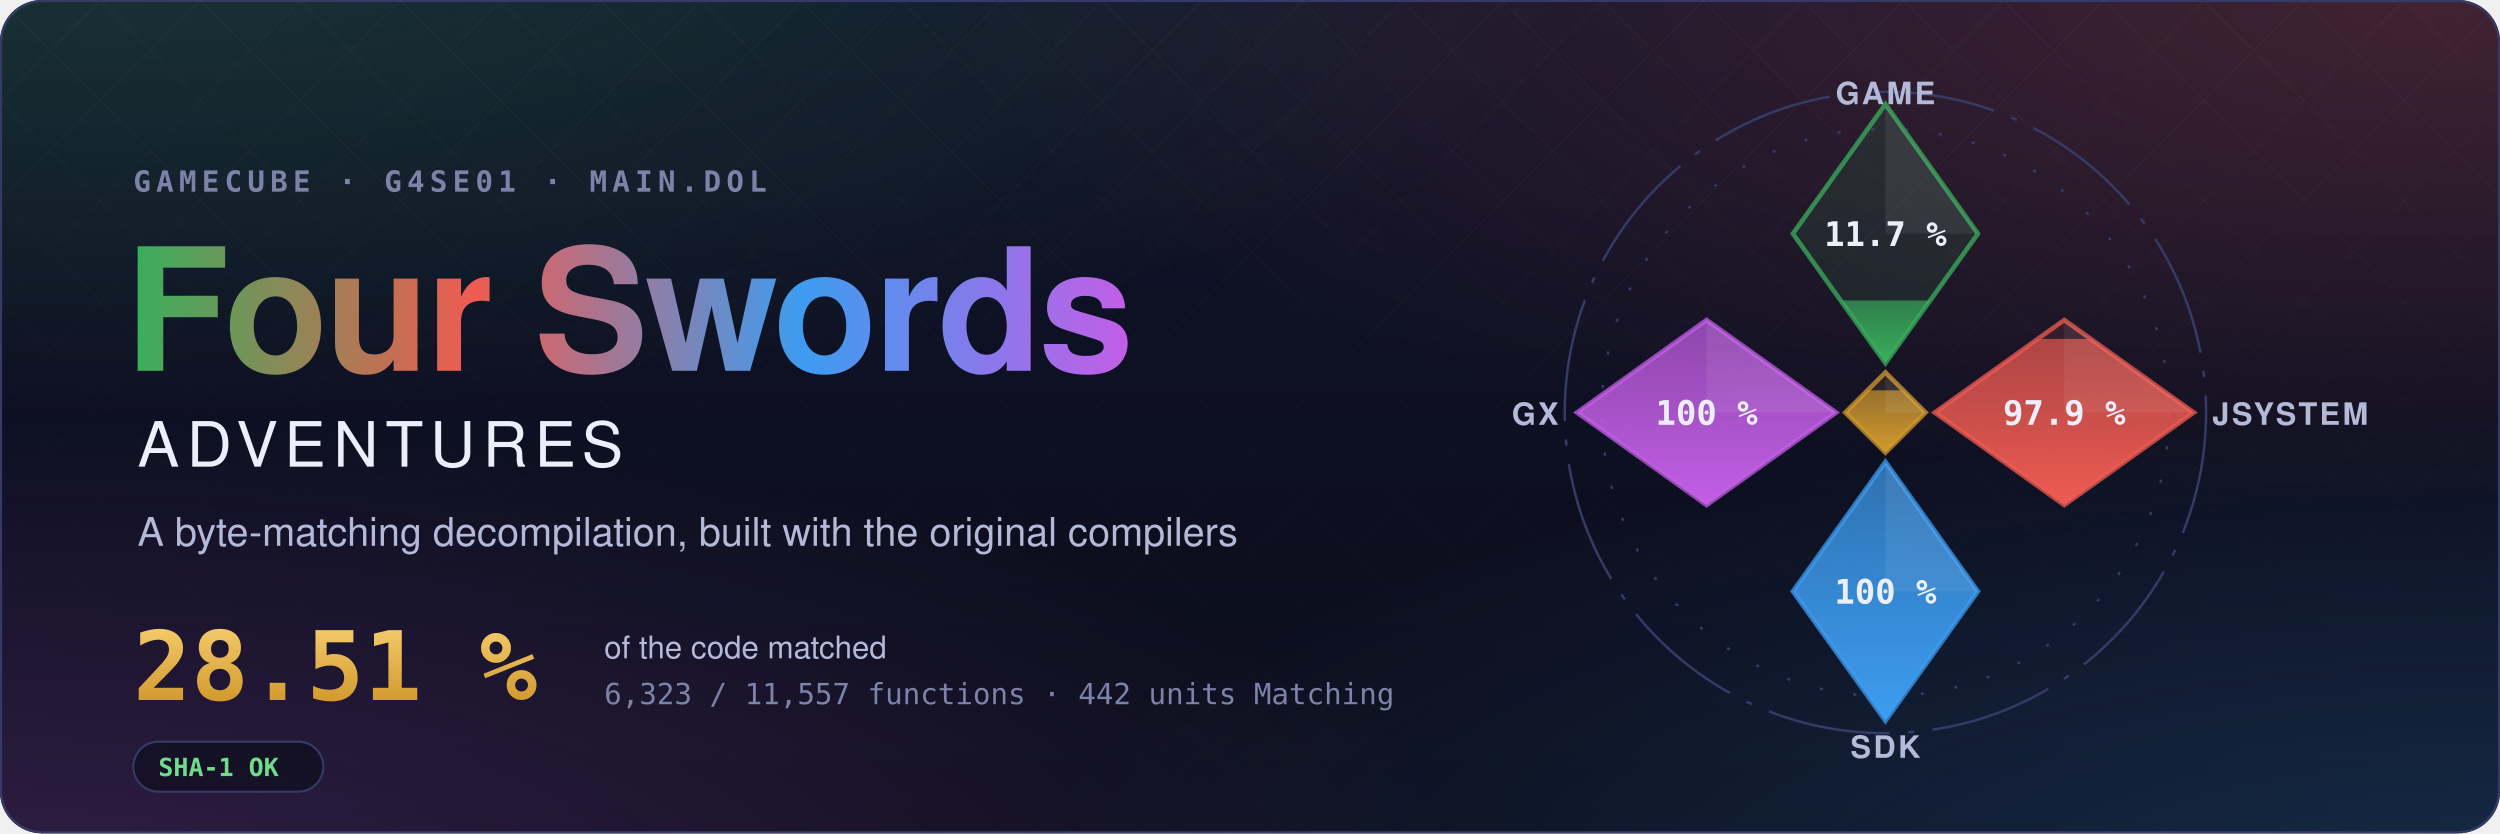
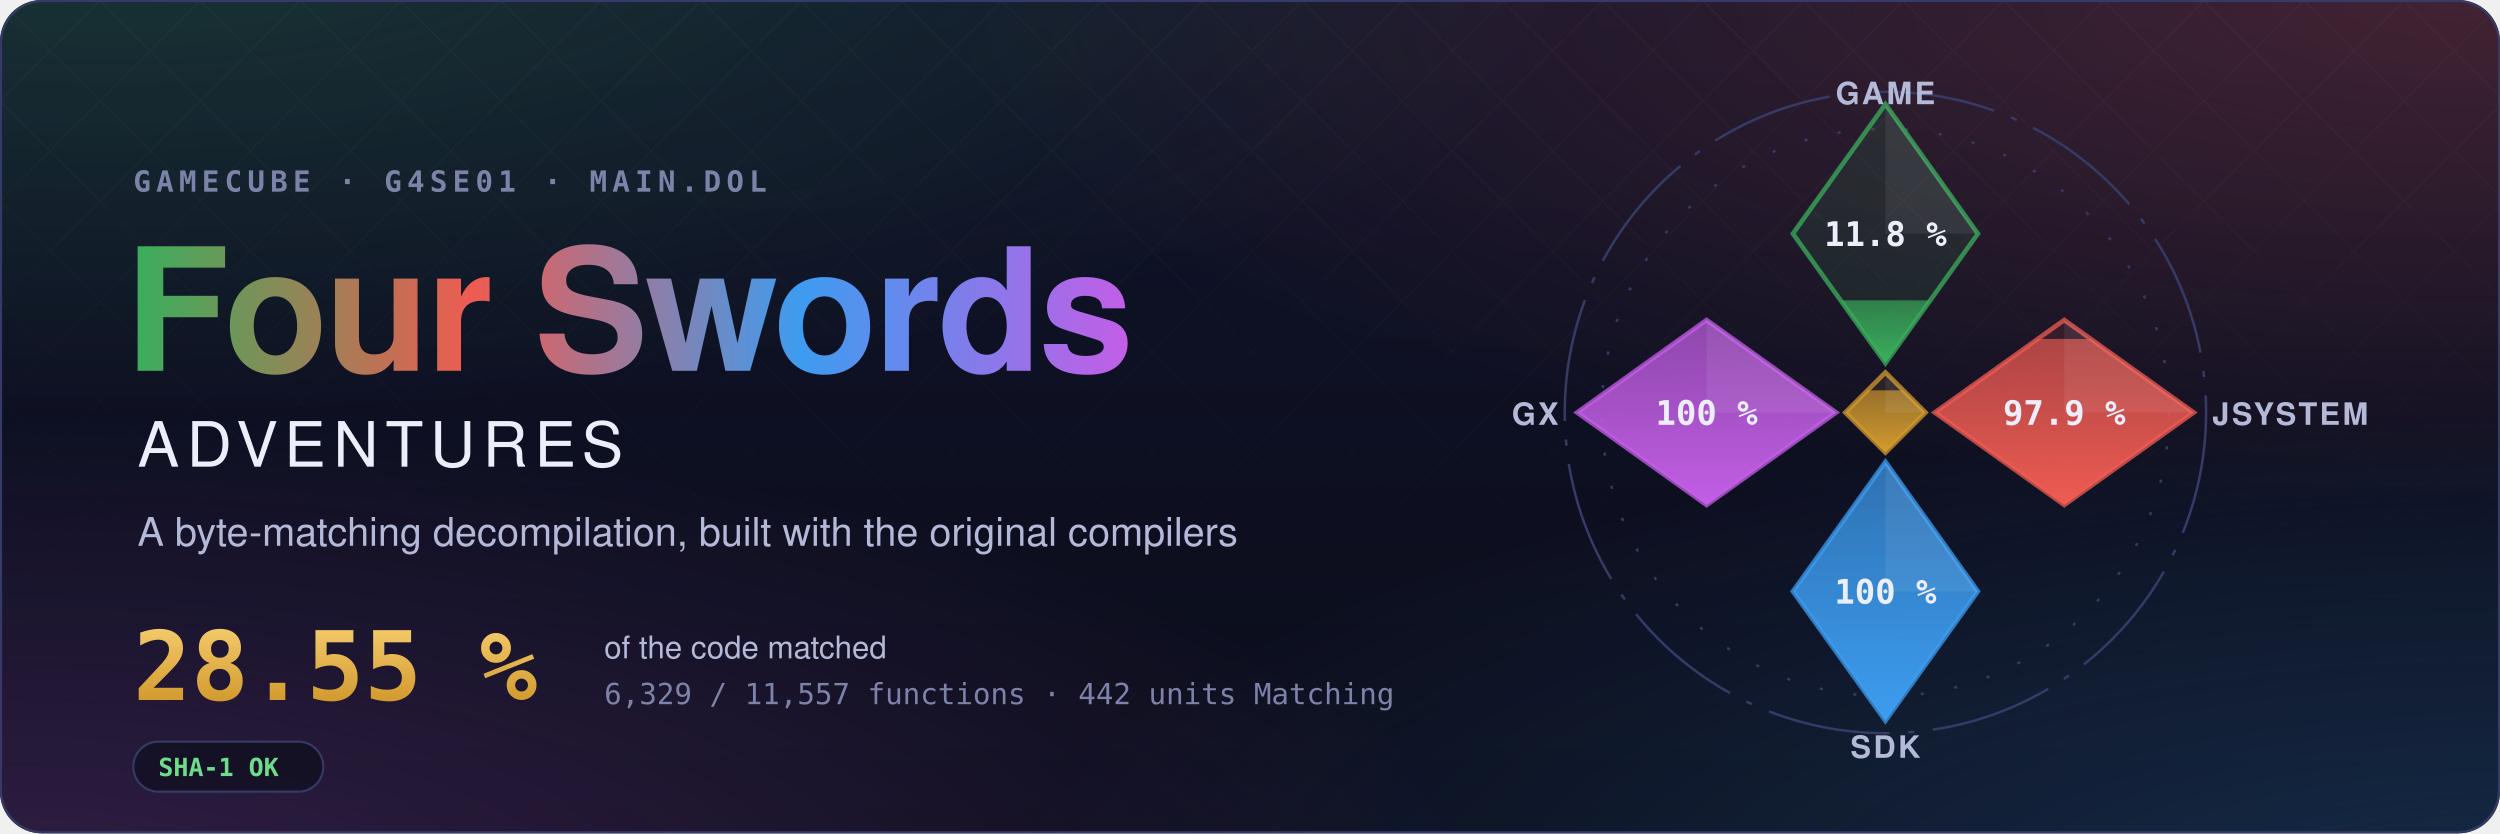
- <svg xmlns="http://www.w3.org/2000/svg" width="1200" height="400" viewBox="0 0 1200 400" role="img" aria-label="Four Swords Adventures decompilation: 28.51 % of the code matched, 6,323 of 11,557 functions">
+ <svg xmlns="http://www.w3.org/2000/svg" width="1200" height="400" viewBox="0 0 1200 400" role="img" aria-label="Four Swords Adventures decompilation: 28.55 % of the code matched, 6,329 of 11,557 functions">
  <style>text { font-family: -apple-system, BlinkMacSystemFont, 'Segoe UI', Helvetica, Arial, sans-serif; } .mono { font-family: ui-monospace, SFMono-Regular, 'SF Mono', Menlo, Consolas, monospace; } .spin { transform-box: fill-box; transform-origin: center; animation: spin 90s linear infinite; } @keyframes spin { to { transform: rotate(360deg); } } .rise { transform-box: fill-box; transform-origin: 50% 100%; animation: rise 1.6s cubic-bezier(.2,.8,.2,1) both; } @keyframes rise { from { transform: scaleY(0); } } @media (prefers-reduced-motion: reduce) { * { animation: none !important; } }</style>
  <defs>
    <radialGradient id="glow0" cx="0.05" cy="-0.1" r="0.6">
      <stop offset="0" stop-color="#3aae5c" stop-opacity="0.22" />
      <stop offset="1" stop-color="#3aae5c" stop-opacity="0" />
    </radialGradient>
    <radialGradient id="glow1" cx="0.98" cy="0.0" r="0.6">
      <stop offset="0" stop-color="#ef5b52" stop-opacity="0.22" />
      <stop offset="1" stop-color="#ef5b52" stop-opacity="0" />
    </radialGradient>
    <radialGradient id="glow2" cx="1.0" cy="1.1" r="0.6">
      <stop offset="0" stop-color="#3d9cf0" stop-opacity="0.22" />
      <stop offset="1" stop-color="#3d9cf0" stop-opacity="0" />
    </radialGradient>
    <radialGradient id="glow3" cx="0.0" cy="1.1" r="0.6">
      <stop offset="0" stop-color="#c35ee6" stop-opacity="0.22" />
      <stop offset="1" stop-color="#c35ee6" stop-opacity="0" />
    </radialGradient>
    <linearGradient id="sky" x1="0" y1="0" x2="0" y2="1">
      <stop offset="0" stop-color="#10132a" />
      <stop offset="1" stop-color="#0b0d1a" />
    </linearGradient>
    <linearGradient id="four" x1="0" y1="0" x2="1" y2="0">
      <stop offset="0" stop-color="#3aae5c" />
      <stop offset="0.34" stop-color="#ef5b52" />
      <stop offset="0.67" stop-color="#3d9cf0" />
      <stop offset="1" stop-color="#c35ee6" />
    </linearGradient>
    <linearGradient id="goldtext" x1="0" y1="0" x2="0" y2="1">
      <stop offset="0" stop-color="#f3c969" />
      <stop offset="1" stop-color="#d29a2e" />
    </linearGradient>
    <pattern id="lattice" width="34" height="34" patternUnits="userSpaceOnUse" patternTransform="rotate(45)">
      <path d="M0 0H34M0 0V34" stroke="#fff" stroke-opacity="0.035" />
    </pattern>
    <linearGradient id="fade" x1="0" y1="0" x2="0" y2="1">
      <stop offset="0" stop-color="#fff" />
      <stop offset="0.8" stop-color="#fff" stop-opacity="0" />
    </linearGradient>
    <mask id="fadeMask">
      <rect width="1200" height="400" fill="url(#fade)" />
    </mask>
    <clipPath id="card">
      <rect width="1200" height="400" rx="20" />
    </clipPath>
  </defs>
  <g clip-path="url(#card)">
    <rect width="1200" height="400" fill="url(#sky)" />
    <rect width="1200" height="400" fill="url(#glow0)" />
    <rect width="1200" height="400" fill="url(#glow1)" />
    <rect width="1200" height="400" fill="url(#glow2)" />
    <rect width="1200" height="400" fill="url(#glow3)" />
    <rect width="1200" height="400" fill="url(#lattice)" mask="url(#fadeMask)" />
  </g>
  <rect x="0.5" y="0.5" width="1199" height="399" rx="20" fill="none" stroke="#353b66" />
  <text x="64" y="92" class="mono" font-size="14" font-weight="600" letter-spacing="0.18em" fill="#7c82a8">GAMECUBE · G4SE01 · MAIN.DOL</text>
  <text x="60" y="178" font-size="82" font-weight="700" letter-spacing="-1.5" fill="url(#four)">Four Swords</text>
  <text x="66" y="224" font-size="30" font-weight="500" letter-spacing="0.12em" fill="#eceefb">ADVENTURES</text>
  <text x="66" y="262" font-size="19" fill="#b4b9d8">A byte-matching decompilation, built with the original compilers</text>
-   <text x="64" y="336" class="mono" font-size="46" font-weight="700" fill="url(#goldtext)">28.51 %</text>
+   <text x="64" y="336" class="mono" font-size="46" font-weight="700" fill="url(#goldtext)">28.55 %</text>
  <text x="290" y="316" font-size="15" fill="#b4b9d8">of the code matched</text>
-   <text x="290" y="338" class="mono" font-size="14" fill="#7c82a8">6,323 / 11,557 functions · 442 units Matching</text>
+   <text x="290" y="338" class="mono" font-size="14" fill="#7c82a8">6,329 / 11,557 functions · 442 units Matching</text>
  <g transform="translate(64 356)">
    <rect width="91.2" height="24" rx="12" fill="#0b0d1a" fill-opacity="0.6" stroke="#353b66" />
    <text x="12" y="16.5" class="mono" font-size="12" font-weight="600" fill="#6fdc8c">SHA-1 OK</text>
  </g>
  <defs>
    <clipPath id="ec-game">
      <path d="M0 -100L30 -58L0 -16L-30 -58Z" />
    </clipPath>
    <linearGradient id="eg-game" x1="0" y1="1" x2="0" y2="0">
      <stop offset="0" stop-color="#3aae5c" />
      <stop offset="1" stop-color="#3aae5c" stop-opacity="0.65" />
    </linearGradient>
    <clipPath id="ec-jsystem">
      <path d="M58 -30L100 0L58 30L16 0Z" />
    </clipPath>
    <linearGradient id="eg-jsystem" x1="0" y1="1" x2="0" y2="0">
      <stop offset="0" stop-color="#ef5b52" />
      <stop offset="1" stop-color="#ef5b52" stop-opacity="0.65" />
    </linearGradient>
    <clipPath id="ec-sdk">
      <path d="M0 16L30 58L0 100L-30 58Z" />
    </clipPath>
    <linearGradient id="eg-sdk" x1="0" y1="1" x2="0" y2="0">
      <stop offset="0" stop-color="#3d9cf0" />
      <stop offset="1" stop-color="#3d9cf0" stop-opacity="0.65" />
    </linearGradient>
    <clipPath id="ec-gx">
      <path d="M-58 -30L-16 0L-58 30L-100 0Z" />
    </clipPath>
    <linearGradient id="eg-gx" x1="0" y1="1" x2="0" y2="0">
      <stop offset="0" stop-color="#c35ee6" />
      <stop offset="1" stop-color="#c35ee6" stop-opacity="0.65" />
    </linearGradient>
    <clipPath id="ec-runtime">
      <path d="M0 -13L13 0L0 13L-13 0Z" />
    </clipPath>
    <linearGradient id="eg-runtime" x1="0" y1="1" x2="0" y2="0">
      <stop offset="0" stop-color="#d29a2e" />
      <stop offset="1" stop-color="#d29a2e" stop-opacity="0.65" />
    </linearGradient>
  </defs>
  <g transform="translate(905 198) scale(1.48)">
    <circle class="spin" r="104" fill="none" stroke="#353b66" stroke-width="0.8" stroke-dasharray="40 6 2 6" />
    <circle r="92" fill="none" stroke="#353b66" stroke-width="0.8" stroke-dasharray="1 10" />
    <path d="M0 -100L30 -58L0 -16L-30 -58Z" fill="#3aae5c" fill-opacity="0.12" stroke="#3aae5c" stroke-opacity="0.75" stroke-width="1.5" />
    <g clip-path="url(#ec-game)">
-       <rect class="rise" style="animation-delay:0.20s" x="-30" y="-36.33" width="60" height="20.33" fill="url(#eg-game)" />
+       <rect class="rise" style="animation-delay:0.20s" x="-30" y="-36.37" width="60" height="20.37" fill="url(#eg-game)" />
    </g>
    <path d="M0 -100L30 -58L0 -58Z" fill="#fff" fill-opacity="0.07" />
-     <text x="0" y="-54" text-anchor="middle" font-size="11" font-weight="700" fill="#eceefb" class="mono">11.7 %</text>
+     <text x="0" y="-54" text-anchor="middle" font-size="11" font-weight="700" fill="#eceefb" class="mono">11.8 %</text>
    <text x="0" y="-100" text-anchor="middle" font-size="10" font-weight="600" letter-spacing="0.08em" fill="#b4b9d8">GAME</text>
    <path d="M58 -30L100 0L58 30L16 0Z" fill="#ef5b52" fill-opacity="0.12" stroke="#ef5b52" stroke-opacity="0.75" stroke-width="1.5" />
    <g clip-path="url(#ec-jsystem)">
      <rect class="rise" style="animation-delay:0.35s" x="16" y="-23.85" width="84" height="53.85" fill="url(#eg-jsystem)" />
    </g>
    <path d="M58 -30L100 0L58 0Z" fill="#fff" fill-opacity="0.07" />
    <text x="58" y="4" text-anchor="middle" font-size="11" font-weight="700" fill="#eceefb" class="mono">97.9 %</text>
    <text x="106" y="4" text-anchor="start" font-size="10" font-weight="600" letter-spacing="0.08em" fill="#b4b9d8">JSYSTEM</text>
    <path d="M0 16L30 58L0 100L-30 58Z" fill="#3d9cf0" fill-opacity="0.12" stroke="#3d9cf0" stroke-opacity="0.75" stroke-width="1.5" />
    <g clip-path="url(#ec-sdk)">
      <rect class="rise" style="animation-delay:0.50s" x="-30" y="16.00" width="60" height="84.00" fill="url(#eg-sdk)" />
    </g>
    <path d="M0 16L30 58L0 58Z" fill="#fff" fill-opacity="0.07" />
    <text x="0" y="62" text-anchor="middle" font-size="11" font-weight="700" fill="#eceefb" class="mono">100 %</text>
    <text x="0" y="112" text-anchor="middle" font-size="10" font-weight="600" letter-spacing="0.08em" fill="#b4b9d8">SDK</text>
    <path d="M-58 -30L-16 0L-58 30L-100 0Z" fill="#c35ee6" fill-opacity="0.12" stroke="#c35ee6" stroke-opacity="0.75" stroke-width="1.5" />
    <g clip-path="url(#ec-gx)">
      <rect class="rise" style="animation-delay:0.65s" x="-100" y="-30.00" width="84" height="60.00" fill="url(#eg-gx)" />
    </g>
    <path d="M-58 -30L-16 0L-58 0Z" fill="#fff" fill-opacity="0.07" />
    <text x="-58" y="4" text-anchor="middle" font-size="11" font-weight="700" fill="#eceefb" class="mono">100 %</text>
    <text x="-106" y="4" text-anchor="end" font-size="10" font-weight="600" letter-spacing="0.08em" fill="#b4b9d8">GX</text>
    <path d="M0 -13L13 0L0 13L-13 0Z" fill="#d29a2e" fill-opacity="0.12" stroke="#d29a2e" stroke-opacity="0.75" stroke-width="1.5" />
    <g clip-path="url(#ec-runtime)">
      <rect class="rise" style="animation-delay:0.80s" x="-13" y="-7.18" width="26" height="20.18" fill="url(#eg-runtime)" />
    </g>
    <path d="M0 -13L13 0L0 0Z" fill="#fff" fill-opacity="0.07" />
  </g>
</svg>
